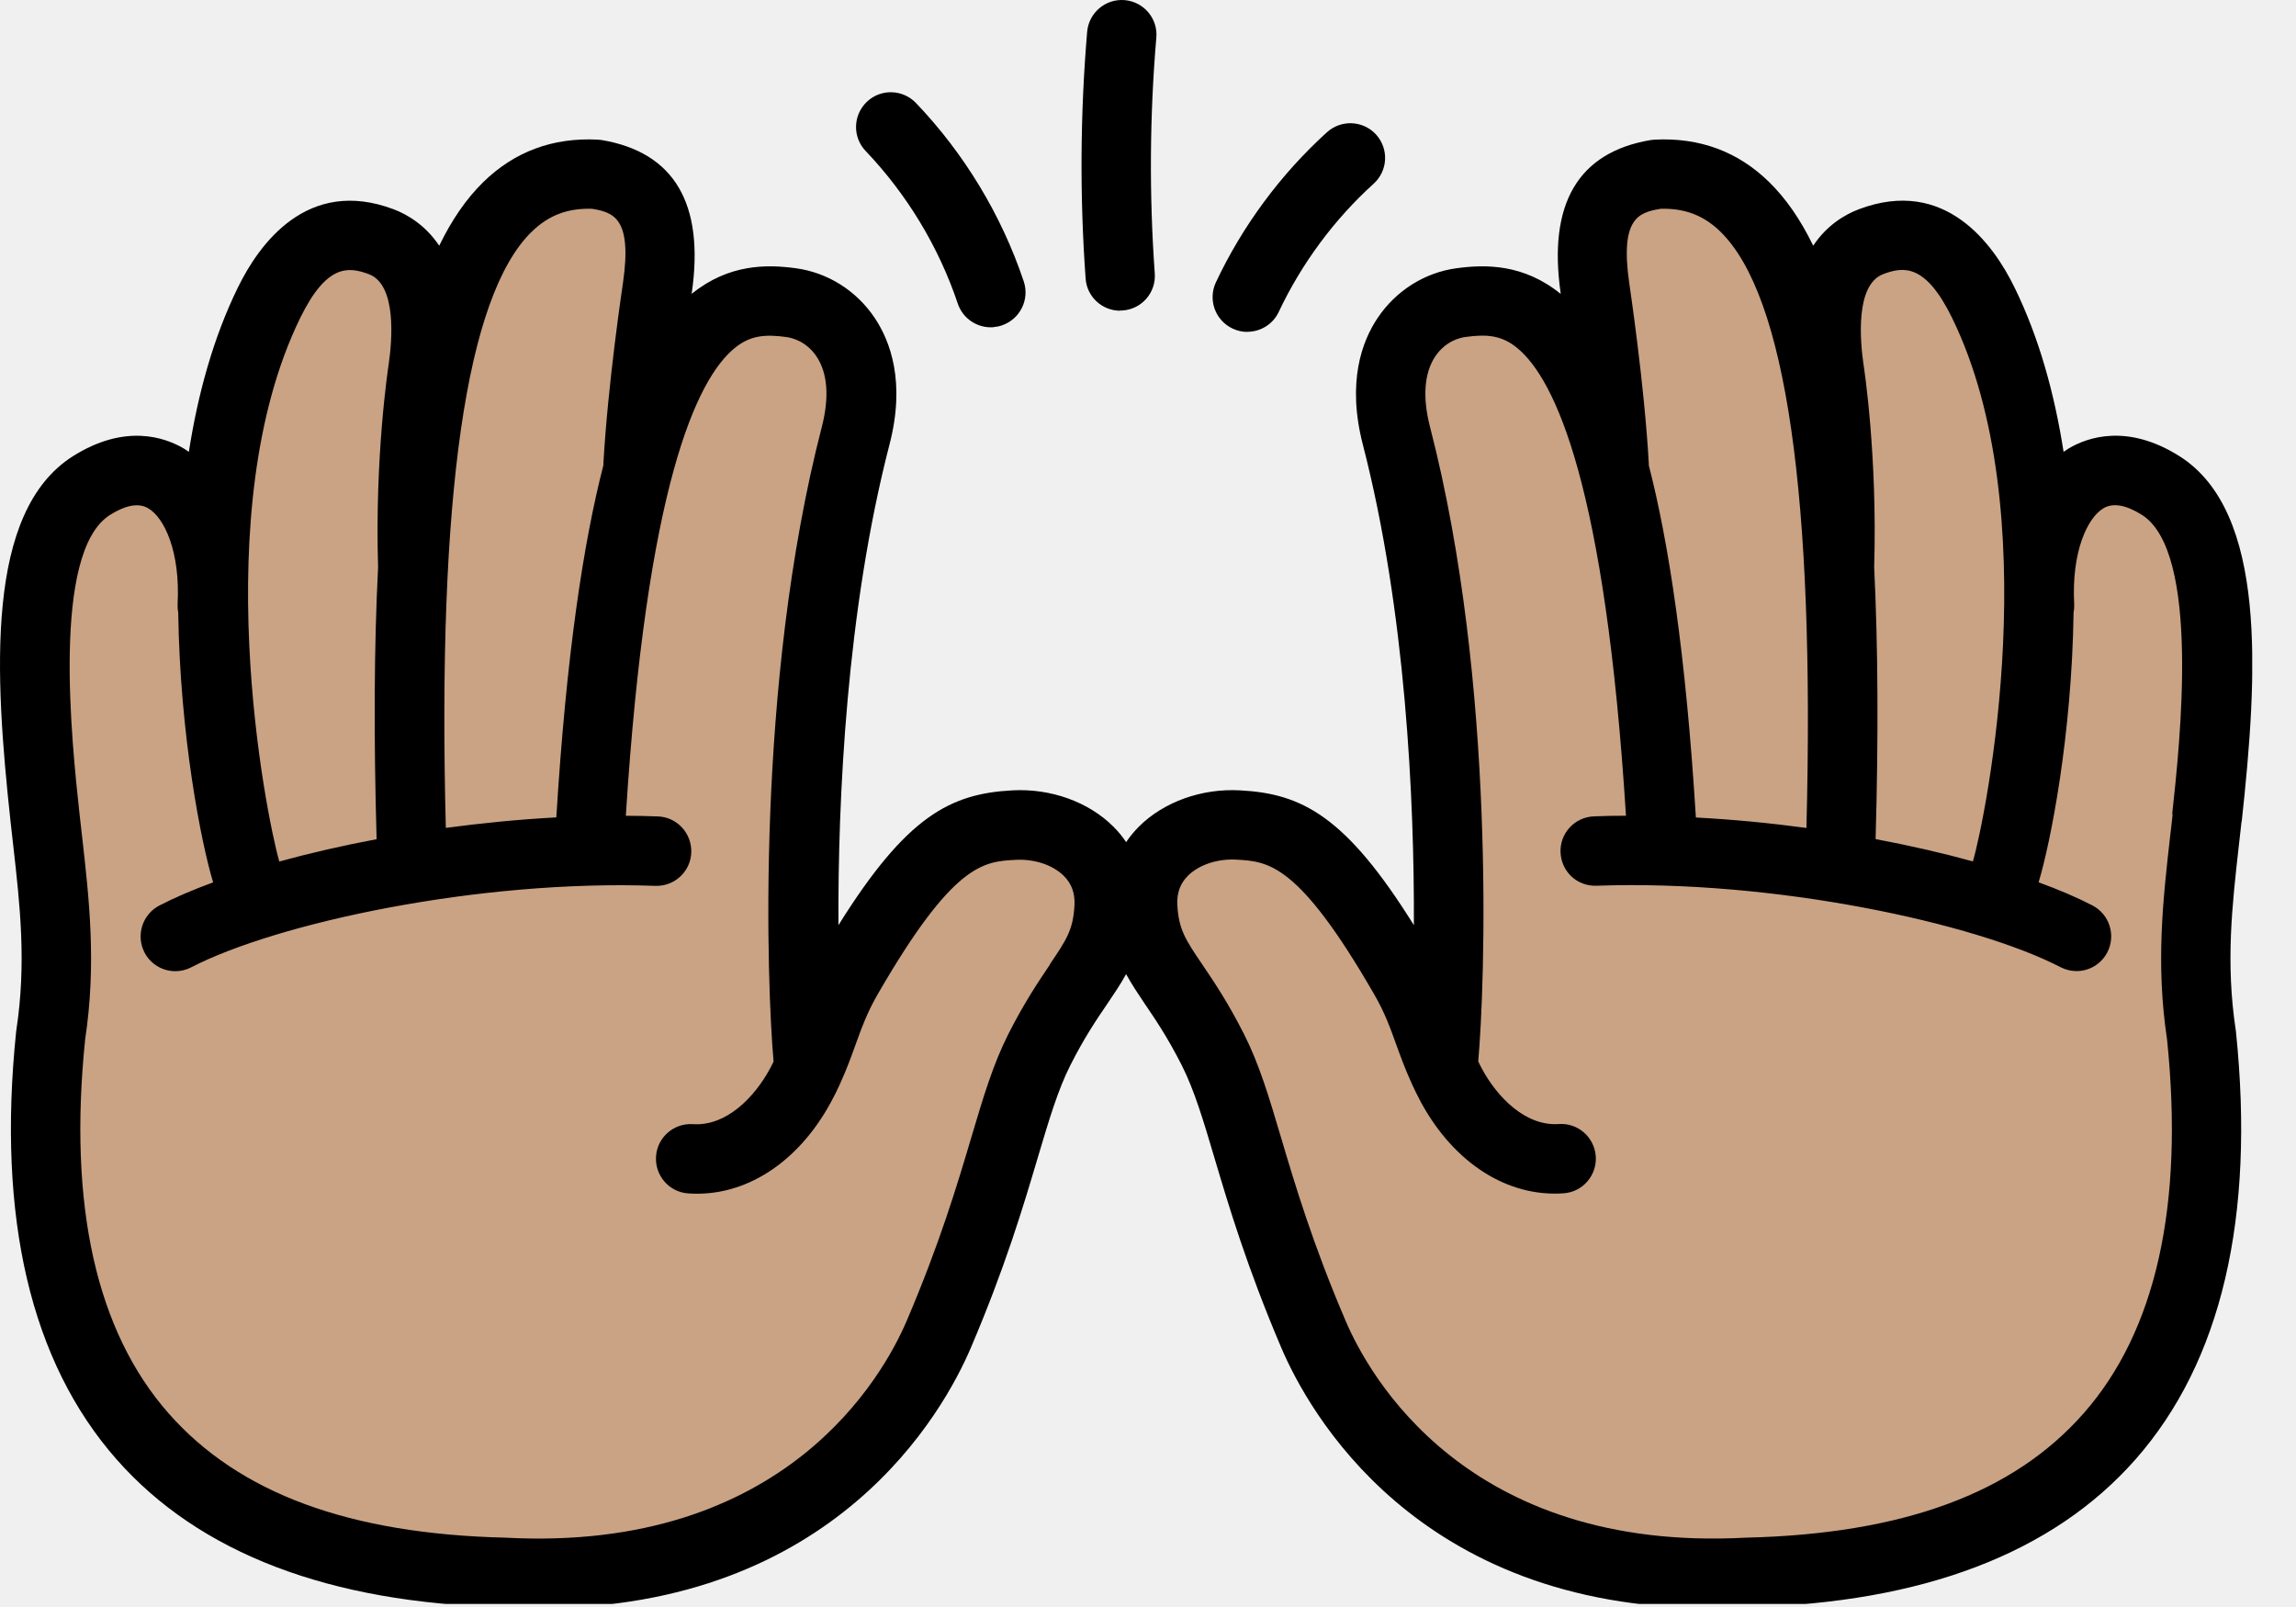
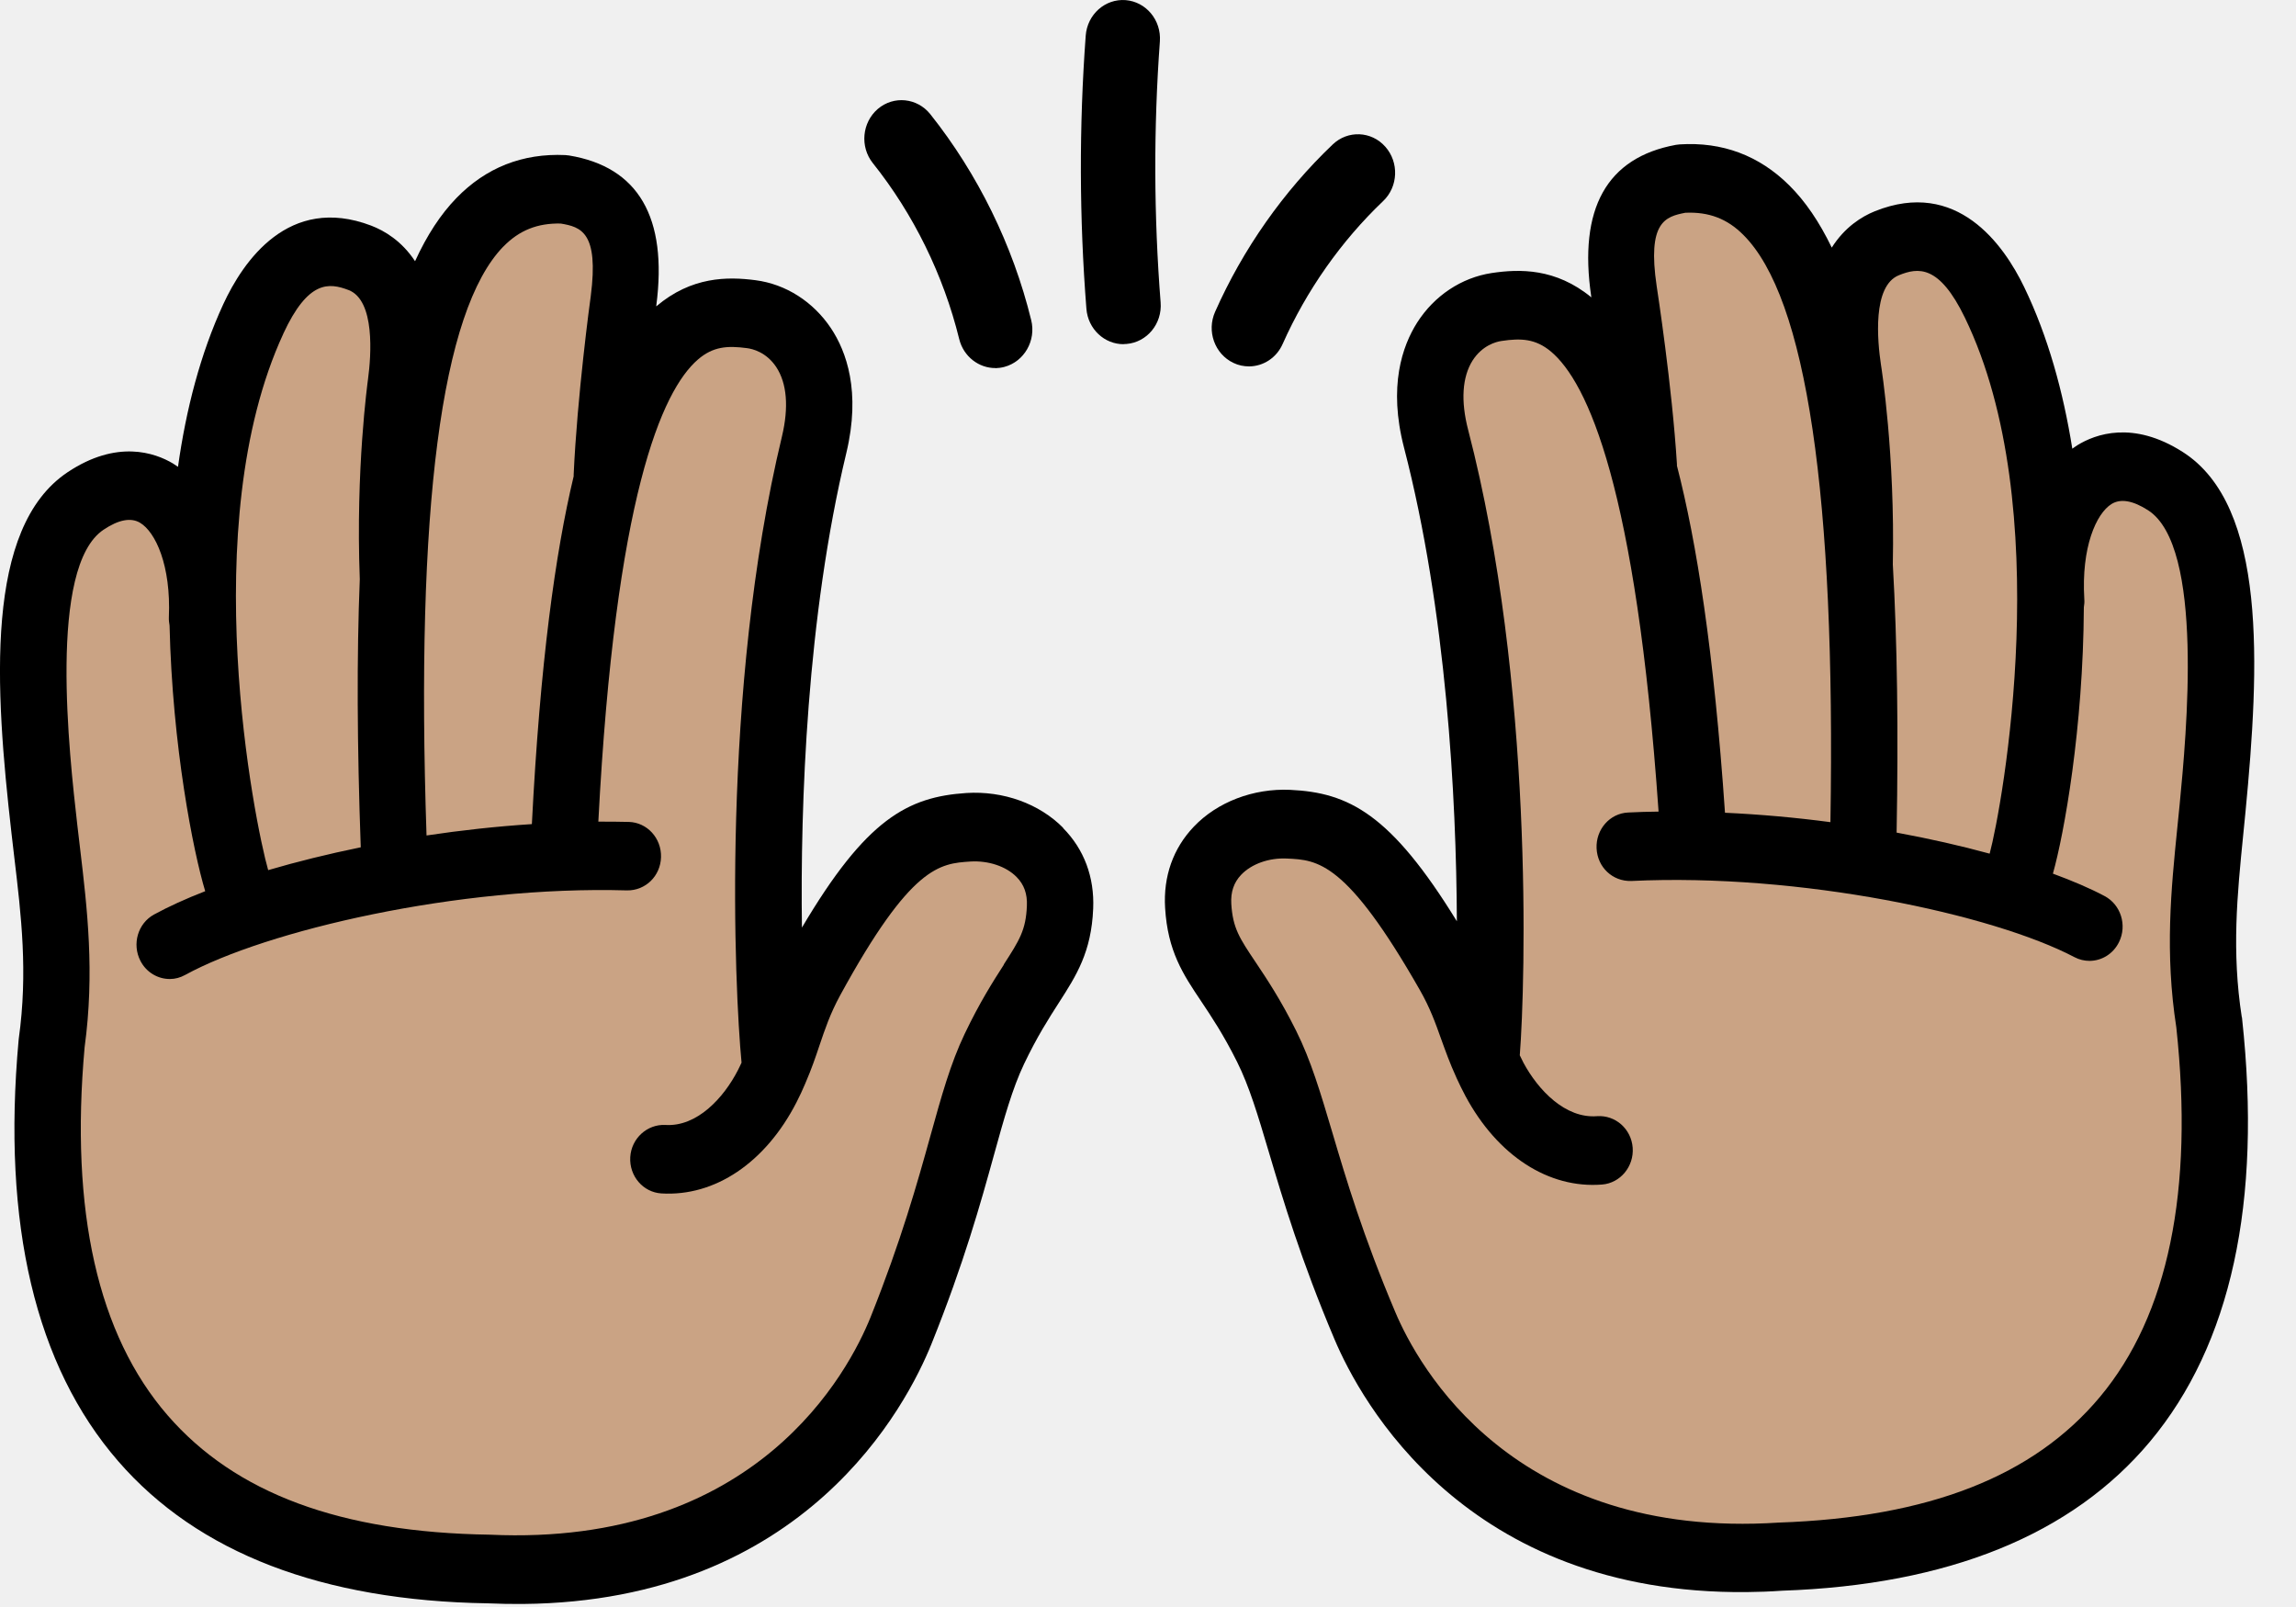
<svg xmlns="http://www.w3.org/2000/svg" width="40" height="28" viewBox="0 0 40 28" fill="none">
-   <g clip-path="url(#clip0_12055_97370)">
-     <g clip-path="url(#clip1_12055_97370)">
-       <path d="M21.731 5.783C21.645 5.783 21.558 5.765 21.474 5.725C21.17 5.582 21.041 5.222 21.183 4.919C21.645 3.936 22.314 3.032 23.119 2.303C23.368 2.079 23.75 2.099 23.974 2.345C24.199 2.594 24.179 2.976 23.932 3.2C23.245 3.821 22.674 4.594 22.279 5.432C22.177 5.652 21.958 5.781 21.731 5.781V5.783Z" fill="black" />
-       <path d="M19.515 5.414C19.201 5.414 18.934 5.171 18.913 4.851C18.81 3.425 18.819 1.978 18.94 0.553C18.969 0.221 19.262 -0.026 19.594 0.002C19.926 0.031 20.175 0.323 20.145 0.656C20.029 2.018 20.02 3.401 20.118 4.764C20.142 5.098 19.892 5.386 19.557 5.41C19.543 5.41 19.528 5.41 19.514 5.41L19.515 5.414Z" fill="black" />
-       <path d="M17.311 5.701C17.038 5.723 16.777 5.56 16.686 5.29C16.355 4.303 15.8 3.385 15.082 2.632C14.85 2.391 14.859 2.007 15.101 1.775C15.342 1.543 15.725 1.553 15.957 1.794C16.799 2.674 17.448 3.748 17.835 4.902C17.941 5.22 17.771 5.562 17.453 5.67C17.406 5.686 17.358 5.695 17.311 5.699V5.701Z" fill="black" />
-       <path d="M17.667 14.373C16.839 14.417 16.167 14.602 14.774 17.02C14.427 17.621 14.352 18.056 14.103 18.604C14.003 17.806 13.709 12.231 14.909 7.591C15.29 6.114 14.501 5.37 13.782 5.273C12.985 5.166 11.882 5.217 11.097 8.253L11.115 8.116C11.192 6.744 11.451 5.018 11.451 5.018C11.688 3.363 10.932 3.131 10.381 3.038C8.662 2.948 7.474 4.583 7.197 9.902H7.191C7.131 7.975 7.369 6.444 7.369 6.444C7.584 4.965 7.133 4.398 6.64 4.212C5.516 3.788 4.957 4.713 4.683 5.275C3.909 6.861 3.688 8.813 3.708 10.58L3.697 10.567C3.788 8.874 2.899 7.637 1.591 8.463C0.283 9.288 0.581 12.386 0.784 14.255C0.913 15.46 1.094 16.635 0.88 18.041C0.046 26.133 5.288 27.317 8.79 27.401C13.113 27.631 15.466 25.333 16.354 23.251C17.426 20.736 17.57 19.355 18.104 18.297C18.788 16.94 19.278 16.774 19.329 15.804C19.38 14.834 18.487 14.332 17.665 14.377L17.667 14.373ZM13.948 18.916C13.564 19.623 14.103 18.604 14.103 18.604C14.057 18.704 14.008 18.807 13.948 18.916Z" fill="#CAA384" />
-       <path d="M37.644 8.461C36.337 7.635 35.447 8.873 35.538 10.565L35.527 10.578C35.547 8.813 35.328 6.859 34.552 5.273C34.278 4.712 33.719 3.786 32.596 4.21C32.102 4.396 31.651 4.963 31.867 6.442C31.867 6.442 32.108 7.995 32.044 9.94V9.968C31.774 4.596 30.583 2.946 28.857 3.036C28.303 3.129 27.549 3.361 27.786 5.016C27.786 5.016 28.04 6.702 28.12 8.066H28.091C27.309 5.215 26.237 5.165 25.456 5.271C24.736 5.368 23.947 6.112 24.328 7.589C25.529 12.231 25.235 17.805 25.134 18.602C24.886 18.052 24.811 17.619 24.464 17.018C23.068 14.6 22.396 14.417 21.57 14.371C20.748 14.328 19.855 14.828 19.906 15.798C19.957 16.768 20.447 16.934 21.132 18.291C21.665 19.349 21.81 20.73 22.882 23.245C23.77 25.328 26.122 27.627 30.446 27.395C33.947 27.311 39.188 26.128 38.355 18.036C38.141 16.629 38.322 15.455 38.452 14.249C38.654 12.38 38.952 9.283 37.644 8.457V8.461ZM25.289 18.916C25.229 18.806 25.18 18.704 25.134 18.604C25.134 18.604 25.673 19.623 25.289 18.916Z" fill="#CAA384" />
-       <path d="M39.054 14.317C39.334 11.743 39.502 8.916 37.968 7.947C37.064 7.378 36.373 7.617 36.042 7.812C36.011 7.831 35.982 7.851 35.951 7.873C35.794 6.868 35.526 5.885 35.096 5.008C34.729 4.256 33.887 3.078 32.384 3.646C32.139 3.739 31.828 3.922 31.589 4.281C31.368 3.825 31.113 3.458 30.822 3.173C30.28 2.641 29.609 2.393 28.827 2.433L28.758 2.44C27.494 2.652 26.966 3.549 27.189 5.107C27.189 5.107 27.189 5.114 27.189 5.12C26.541 4.596 25.878 4.605 25.373 4.674C24.82 4.749 24.319 5.065 24.002 5.538C23.727 5.945 23.463 6.658 23.742 7.743C24.489 10.634 24.641 13.926 24.632 16.12C23.444 14.214 22.677 13.827 21.603 13.771C20.933 13.734 20.273 13.972 19.84 14.404C19.756 14.489 19.683 14.578 19.619 14.673C19.556 14.578 19.483 14.489 19.398 14.404C18.966 13.972 18.306 13.734 17.636 13.771C16.562 13.829 15.796 14.214 14.607 16.12C14.596 13.926 14.748 10.634 15.497 7.743C15.778 6.658 15.511 5.945 15.238 5.538C14.92 5.063 14.419 4.749 13.866 4.674C13.36 4.605 12.698 4.596 12.05 5.12C12.05 5.113 12.052 5.105 12.052 5.103C12.275 3.549 11.747 2.654 10.483 2.44L10.414 2.433C9.632 2.393 8.963 2.641 8.419 3.173C8.128 3.458 7.873 3.825 7.652 4.281C7.411 3.923 7.102 3.739 6.857 3.646C5.354 3.08 4.512 4.256 4.145 5.008C3.715 5.885 3.447 6.868 3.29 7.873C3.26 7.852 3.229 7.831 3.198 7.812C2.868 7.619 2.177 7.378 1.273 7.947C-0.263 8.917 -0.095 11.743 0.184 14.317C0.199 14.454 0.216 14.591 0.23 14.726C0.349 15.782 0.462 16.777 0.285 17.946L0.281 17.976C-0.053 21.221 0.535 23.729 2.031 25.428C3.471 27.063 5.741 27.929 8.759 28.002C8.98 28.013 9.195 28.02 9.405 28.02C14.563 28.02 16.447 24.577 16.913 23.485C17.515 22.073 17.828 21.017 18.08 20.169C18.275 19.513 18.429 18.995 18.644 18.567C18.889 18.081 19.104 17.764 19.294 17.486C19.411 17.312 19.523 17.148 19.618 16.973C19.715 17.148 19.824 17.312 19.941 17.486C20.131 17.765 20.345 18.081 20.591 18.567C20.807 18.997 20.962 19.513 21.156 20.169C21.408 21.017 21.722 22.073 22.323 23.485C22.789 24.577 24.67 28.022 29.816 28.02C30.024 28.02 30.239 28.014 30.459 28.002C33.494 27.929 35.765 27.063 37.204 25.428C38.7 23.729 39.288 21.221 38.954 17.976L38.95 17.946C38.773 16.777 38.886 15.782 39.005 14.726C39.02 14.589 39.036 14.454 39.051 14.317H39.054ZM9.265 4.037C9.557 3.75 9.893 3.624 10.317 3.638C10.684 3.701 11.016 3.794 10.854 4.924C10.843 4.996 10.589 6.693 10.512 8.079C10.512 8.088 10.512 8.097 10.512 8.106C10.165 9.454 9.867 11.398 9.692 14.242C9.042 14.277 8.395 14.341 7.767 14.425C7.617 8.649 8.119 5.153 9.265 4.035V4.037ZM5.23 5.54C5.692 4.594 6.075 4.645 6.428 4.778C6.917 4.963 6.831 5.944 6.771 6.349C6.762 6.413 6.528 7.942 6.587 9.885C6.517 11.248 6.51 12.823 6.561 14.622C5.96 14.735 5.388 14.867 4.866 15.011C4.627 14.178 3.586 8.903 5.23 5.54ZM18.293 16.805C18.094 17.099 17.846 17.466 17.565 18.021C17.3 18.547 17.132 19.11 16.92 19.824C16.677 20.642 16.374 21.66 15.798 23.01C15.391 23.963 13.688 27.054 8.806 26.792C6.083 26.727 4.165 26.018 2.939 24.628C1.677 23.196 1.187 21.004 1.483 18.114C1.682 16.794 1.554 15.674 1.432 14.591C1.417 14.456 1.401 14.322 1.386 14.187C1.251 12.938 0.891 9.619 1.916 8.972C2.192 8.799 2.417 8.758 2.583 8.857C2.864 9.021 3.144 9.617 3.094 10.532C3.092 10.581 3.096 10.629 3.105 10.675C3.136 12.812 3.502 14.675 3.713 15.374C3.355 15.506 3.039 15.641 2.776 15.778C2.481 15.931 2.364 16.297 2.517 16.595C2.625 16.803 2.837 16.922 3.054 16.922C3.147 16.922 3.244 16.9 3.332 16.854C4.817 16.085 8.329 15.323 11.416 15.435C11.751 15.446 12.032 15.186 12.043 14.852C12.054 14.518 11.794 14.236 11.46 14.225C11.276 14.218 11.089 14.214 10.903 14.214C11.265 8.479 12.13 6.614 12.797 6.066C13.073 5.84 13.334 5.823 13.696 5.872C13.796 5.885 14.047 5.945 14.226 6.212C14.419 6.501 14.45 6.925 14.317 7.44C13.157 11.924 13.362 17.212 13.477 18.496C13.455 18.54 13.435 18.584 13.409 18.629C13.144 19.117 12.655 19.625 12.074 19.587C11.74 19.565 11.451 19.815 11.429 20.149C11.407 20.483 11.657 20.772 11.992 20.794C12.971 20.861 13.897 20.268 14.474 19.208C14.536 19.095 14.587 18.989 14.635 18.885C14.638 18.878 14.642 18.87 14.644 18.863C14.752 18.626 14.83 18.41 14.901 18.213C15.011 17.91 15.104 17.648 15.29 17.325C16.609 15.04 17.135 15.011 17.692 14.982C18.021 14.963 18.343 15.071 18.535 15.263C18.67 15.398 18.73 15.564 18.719 15.773C18.697 16.202 18.576 16.379 18.286 16.808L18.293 16.805ZM32.466 6.355C32.406 5.942 32.318 4.963 32.809 4.776C33.162 4.643 33.545 4.592 34.008 5.538C35.652 8.901 34.612 14.178 34.371 15.009C33.849 14.865 33.277 14.733 32.676 14.62C32.727 12.821 32.718 11.248 32.651 9.884C32.709 7.938 32.475 6.411 32.466 6.353V6.355ZM28.921 3.638C29.344 3.624 29.68 3.75 29.973 4.037C31.116 5.155 31.62 8.651 31.471 14.426C30.842 14.341 30.194 14.278 29.545 14.244C29.37 11.4 29.072 9.456 28.725 8.108C28.725 8.099 28.725 8.09 28.725 8.081C28.648 6.696 28.393 4.999 28.384 4.932C28.221 3.796 28.553 3.704 28.919 3.64L28.921 3.638ZM37.851 14.187C37.836 14.322 37.822 14.456 37.805 14.591C37.683 15.674 37.555 16.794 37.754 18.114C38.05 21.004 37.56 23.196 36.298 24.628C35.074 26.018 33.155 26.727 30.415 26.792C25.547 27.052 23.846 23.961 23.441 23.01C22.865 21.662 22.562 20.642 22.319 19.824C22.107 19.11 21.939 18.545 21.674 18.021C21.393 17.466 21.145 17.099 20.946 16.805C20.655 16.375 20.535 16.198 20.511 15.769C20.5 15.561 20.56 15.395 20.695 15.259C20.887 15.068 21.209 14.96 21.538 14.978C22.095 15.009 22.621 15.037 23.939 17.322C24.126 17.645 24.219 17.906 24.328 18.209C24.4 18.407 24.478 18.622 24.586 18.86C24.59 18.867 24.591 18.874 24.595 18.881C24.643 18.986 24.696 19.093 24.756 19.207C25.333 20.266 26.261 20.86 27.238 20.792C27.573 20.77 27.823 20.48 27.801 20.147C27.777 19.813 27.488 19.561 27.156 19.585C26.577 19.625 26.086 19.117 25.821 18.628C25.795 18.582 25.775 18.538 25.753 18.494C25.868 17.212 26.073 11.924 24.913 7.438C24.78 6.923 24.812 6.499 25.004 6.21C25.183 5.944 25.434 5.883 25.534 5.871C25.896 5.821 26.159 5.838 26.433 6.064C27.099 6.612 27.967 8.477 28.327 14.213C28.141 14.213 27.954 14.216 27.77 14.224C27.436 14.236 27.174 14.516 27.187 14.85C27.2 15.184 27.472 15.444 27.814 15.433C30.902 15.321 34.415 16.083 35.898 16.852C35.988 16.898 36.083 16.92 36.176 16.92C36.395 16.92 36.605 16.801 36.713 16.593C36.866 16.297 36.751 15.93 36.453 15.776C36.19 15.639 35.874 15.504 35.516 15.373C35.727 14.671 36.094 12.81 36.125 10.673C36.134 10.627 36.138 10.579 36.136 10.53C36.086 9.615 36.366 9.02 36.647 8.855C36.813 8.757 37.038 8.797 37.314 8.97C38.339 9.617 37.979 12.936 37.843 14.185L37.851 14.187Z" fill="black" />
+   <g clip-path="url(#clip0_12242_2485)">
+     <g clip-path="url(#clip1_12242_2485)">
+       <path d="M37.725 8.382C36.471 7.58 35.633 8.809 35.736 10.477L35.725 10.49C35.729 8.748 35.502 6.824 34.75 5.267C34.483 4.716 33.943 3.81 32.875 4.237C32.407 4.424 31.982 4.988 32.201 6.444C32.201 6.444 32.445 7.971 32.4 9.892V9.919C32.095 4.623 30.945 3.007 29.301 3.111C28.774 3.208 28.055 3.444 28.297 5.073C28.297 5.073 28.56 6.772 28.646 8.124L28.651 8.193H28.646C27.872 5.273 26.831 5.233 26.076 5.347C25.392 5.449 24.644 6.188 25.022 7.643C26.209 12.21 25.977 17.71 25.888 18.497C25.646 17.958 25.571 17.531 25.235 16.941C23.883 14.568 23.24 14.393 22.451 14.357C21.667 14.321 20.82 14.824 20.876 15.78C20.934 16.737 21.402 16.895 22.068 18.229C22.587 19.266 22.735 20.626 23.78 23.098C24.646 25.144 26.909 27.389 31.03 27.122C34.37 27.007 39.357 25.793 38.49 17.82C38.274 16.434 38.436 15.274 38.549 14.085C38.725 12.241 38.983 9.184 37.727 8.38L37.725 8.382Z" fill="#CAA384" />
+       <path d="M16.873 14.413C16.084 14.465 15.447 14.651 14.136 17.049C13.811 17.645 13.745 18.074 13.511 18.616C13.408 17.83 13.079 12.336 14.184 7.748C14.535 6.287 13.776 5.563 13.089 5.473C12.334 5.374 11.29 5.433 10.569 8.382H10.56L10.571 8.297C10.632 6.943 10.865 5.24 10.865 5.24C11.076 3.607 10.355 3.385 9.827 3.297C8.186 3.225 7.067 4.848 6.851 10.097H6.848C6.773 8.197 6.987 6.683 6.987 6.683C7.181 5.222 6.745 4.668 6.273 4.489C5.198 4.082 4.674 4.999 4.418 5.556C3.693 7.127 3.5 9.054 3.535 10.796L3.524 10.783C3.596 9.113 2.737 7.901 1.496 8.726C0.256 9.553 0.568 12.605 0.777 14.446C0.913 15.633 1.094 16.789 0.902 18.178C0.178 26.166 5.186 27.284 8.527 27.337C12.652 27.526 14.875 25.236 15.704 23.173C16.704 20.684 16.83 19.32 17.33 18.274C17.971 16.928 18.438 16.76 18.478 15.804C18.518 14.847 17.662 14.361 16.878 14.411L16.873 14.413Z" fill="#CAA384" />
+       <path d="M18.524 14.426C18.106 14.002 17.478 13.777 16.838 13.817C15.814 13.884 15.088 14.271 13.971 16.162C13.941 13.999 14.058 10.751 14.744 7.894C15.002 6.82 14.743 6.12 14.478 5.721C14.169 5.257 13.69 4.95 13.161 4.882C12.678 4.819 12.048 4.815 11.433 5.338C11.433 5.331 11.434 5.322 11.434 5.322C11.633 3.787 11.121 2.908 9.914 2.709L9.848 2.702C9.104 2.668 8.466 2.92 7.952 3.45C7.677 3.733 7.438 4.098 7.231 4.551C6.999 4.199 6.701 4.021 6.466 3.931C5.029 3.385 4.235 4.554 3.89 5.3C3.489 6.168 3.24 7.141 3.101 8.134C3.071 8.114 3.043 8.094 3.014 8.076C2.697 7.887 2.036 7.656 1.179 8.227C-0.274 9.196 -0.089 11.981 0.2 14.518C0.216 14.653 0.232 14.786 0.247 14.921C0.371 15.961 0.488 16.942 0.327 18.097L0.324 18.126C0.033 21.331 0.617 23.797 2.059 25.459C3.446 27.059 5.618 27.891 8.497 27.936C8.708 27.945 8.914 27.949 9.114 27.947C14.034 27.9 15.798 24.487 16.232 23.406C16.793 22.008 17.084 20.965 17.316 20.125C17.495 19.477 17.638 18.965 17.84 18.54C18.07 18.058 18.272 17.744 18.45 17.467C18.753 16.995 19.014 16.587 19.045 15.831C19.068 15.283 18.887 14.797 18.519 14.426H18.524ZM8.769 4.297C9.046 4.012 9.365 3.886 9.769 3.895C10.119 3.954 10.436 4.043 10.292 5.159C10.281 5.23 10.055 6.907 9.994 8.272C9.994 8.281 9.994 8.29 9.994 8.299C9.675 9.632 9.409 11.553 9.266 14.359C8.647 14.399 8.031 14.467 7.431 14.557C7.238 8.863 7.686 5.41 8.768 4.297H8.769ZM4.935 5.815C5.369 4.878 5.733 4.925 6.071 5.053C6.539 5.231 6.466 6.199 6.412 6.601C6.404 6.665 6.195 8.173 6.268 10.092C6.214 11.437 6.221 12.988 6.285 14.763C5.712 14.88 5.169 15.015 4.672 15.161C4.437 14.343 3.397 9.148 4.935 5.817V5.815ZM17.491 16.805C17.303 17.097 17.07 17.461 16.807 18.012C16.558 18.533 16.404 19.091 16.208 19.796C15.983 20.605 15.702 21.612 15.168 22.947C14.788 23.89 13.192 26.956 8.532 26.74C5.935 26.701 4.099 26.02 2.92 24.66C1.704 23.258 1.218 21.1 1.474 18.248C1.651 16.944 1.521 15.84 1.394 14.774C1.378 14.64 1.362 14.509 1.347 14.375C1.207 13.145 0.834 9.875 1.805 9.229C2.066 9.054 2.28 9.014 2.439 9.108C2.709 9.268 2.981 9.852 2.942 10.756C2.94 10.805 2.946 10.852 2.954 10.899C3.003 13.006 3.367 14.84 3.575 15.528C3.235 15.66 2.935 15.797 2.684 15.934C2.402 16.088 2.296 16.449 2.446 16.741C2.55 16.944 2.752 17.059 2.961 17.058C3.05 17.058 3.141 17.034 3.226 16.987C4.635 16.215 7.978 15.429 10.924 15.514C11.245 15.519 11.508 15.264 11.516 14.934C11.525 14.604 11.274 14.33 10.956 14.321C10.78 14.316 10.602 14.316 10.424 14.316C10.719 8.656 11.529 6.809 12.159 6.264C12.421 6.038 12.67 6.02 13.014 6.066C13.11 6.078 13.351 6.136 13.523 6.395C13.71 6.678 13.744 7.096 13.623 7.604C12.556 12.037 12.797 17.25 12.919 18.515C12.898 18.558 12.879 18.602 12.856 18.646C12.607 19.131 12.143 19.636 11.591 19.601C11.276 19.585 10.999 19.834 10.98 20.162C10.961 20.491 11.203 20.774 11.522 20.794C12.455 20.851 13.335 20.259 13.875 19.209C13.933 19.097 13.981 18.991 14.025 18.888C14.028 18.881 14.032 18.872 14.035 18.864C14.136 18.63 14.21 18.416 14.274 18.223C14.375 17.924 14.462 17.665 14.636 17.344C15.873 15.078 16.375 15.046 16.906 15.011C17.218 14.992 17.528 15.094 17.711 15.281C17.842 15.413 17.899 15.577 17.89 15.782C17.873 16.206 17.76 16.382 17.486 16.807L17.491 16.805Z" fill="black" />
+       <path d="M39.056 17.726C38.877 16.575 38.976 15.591 39.08 14.55C39.094 14.415 39.108 14.281 39.12 14.146C39.364 11.606 39.5 8.816 38.028 7.876C37.161 7.321 36.504 7.564 36.19 7.758C36.161 7.776 36.133 7.798 36.103 7.818C35.945 6.829 35.68 5.862 35.264 5.001C34.907 4.262 34.093 3.107 32.664 3.68C32.431 3.774 32.138 3.958 31.912 4.314C31.696 3.866 31.45 3.505 31.17 3.228C30.647 2.709 30.004 2.468 29.262 2.516L29.196 2.524C27.992 2.745 27.496 3.633 27.722 5.168C27.722 5.168 27.722 5.175 27.724 5.181C27.101 4.669 26.47 4.685 25.989 4.757C25.461 4.837 24.987 5.152 24.688 5.622C24.432 6.026 24.183 6.73 24.46 7.798C25.198 10.643 25.372 13.889 25.381 16.052C24.231 14.182 23.498 13.809 22.474 13.762C21.836 13.734 21.207 13.973 20.798 14.404C20.437 14.782 20.265 15.272 20.298 15.818C20.343 16.573 20.611 16.976 20.923 17.441C21.106 17.715 21.314 18.025 21.552 18.502C21.763 18.924 21.915 19.432 22.106 20.076C22.354 20.91 22.662 21.948 23.249 23.335C23.702 24.407 25.527 27.788 30.433 27.74C30.632 27.738 30.837 27.731 31.046 27.716C33.941 27.617 36.098 26.742 37.457 25.117C38.868 23.427 39.408 20.95 39.061 17.751L39.058 17.722L39.056 17.726ZM32.769 6.353C32.708 5.946 32.616 4.981 33.083 4.795C33.417 4.66 33.783 4.608 34.232 5.536C35.83 8.838 34.884 14.053 34.663 14.874C34.163 14.737 33.617 14.613 33.042 14.507C33.074 12.732 33.053 11.179 32.976 9.835C33.015 7.917 32.779 6.413 32.769 6.353ZM29.363 3.707C29.769 3.689 30.09 3.81 30.37 4.091C31.471 5.184 31.982 8.627 31.889 14.325C31.288 14.245 30.672 14.19 30.052 14.161C29.86 11.356 29.558 9.443 29.215 8.115C29.215 8.106 29.215 8.097 29.215 8.088C29.13 6.723 28.872 5.051 28.862 4.986C28.696 3.867 29.012 3.774 29.362 3.707H29.363ZM37.915 17.902C38.221 20.748 37.774 22.916 36.584 24.34C35.429 25.722 33.605 26.439 30.992 26.529C26.358 26.832 24.703 23.798 24.308 22.861C23.747 21.536 23.449 20.536 23.211 19.731C23.002 19.028 22.838 18.475 22.58 17.958C22.308 17.412 22.068 17.054 21.875 16.765C21.594 16.346 21.477 16.171 21.451 15.748C21.439 15.542 21.495 15.377 21.622 15.243C21.803 15.052 22.11 14.943 22.423 14.959C22.954 14.984 23.456 15.005 24.735 17.248C24.916 17.565 25.007 17.823 25.113 18.12C25.183 18.313 25.259 18.527 25.366 18.76C25.369 18.767 25.371 18.774 25.374 18.779C25.421 18.882 25.472 18.987 25.531 19.098C26.09 20.138 26.98 20.714 27.912 20.639C28.229 20.613 28.468 20.325 28.444 19.997C28.419 19.669 28.142 19.426 27.823 19.448C27.271 19.491 26.799 18.996 26.541 18.517C26.517 18.471 26.498 18.43 26.477 18.387C26.576 17.122 26.724 11.903 25.578 7.492C25.446 6.986 25.474 6.568 25.655 6.281C25.824 6.018 26.062 5.955 26.158 5.941C26.501 5.889 26.752 5.903 27.017 6.123C27.658 6.658 28.501 8.488 28.895 14.141C28.717 14.143 28.539 14.148 28.365 14.157C28.046 14.171 27.801 14.451 27.815 14.78C27.829 15.11 28.093 15.359 28.418 15.35C31.36 15.209 34.718 15.93 36.14 16.677C36.225 16.722 36.316 16.742 36.406 16.742C36.615 16.74 36.816 16.621 36.917 16.414C37.061 16.121 36.948 15.76 36.662 15.611C36.41 15.477 36.107 15.348 35.765 15.222C35.96 14.53 36.293 12.689 36.304 10.581C36.312 10.534 36.316 10.488 36.312 10.439C36.257 9.536 36.52 8.947 36.786 8.782C36.943 8.684 37.157 8.72 37.422 8.89C38.404 9.518 38.091 12.793 37.972 14.027C37.96 14.161 37.946 14.292 37.932 14.425C37.824 15.495 37.713 16.6 37.915 17.902Z" fill="black" />
+       <path d="M21.763 6.384C21.671 6.384 21.576 6.366 21.488 6.323C21.162 6.168 21.019 5.77 21.169 5.433C21.653 4.34 22.362 3.331 23.218 2.517C23.48 2.266 23.892 2.282 24.134 2.556C24.376 2.828 24.36 3.253 24.096 3.504C23.366 4.199 22.761 5.06 22.346 5.993C22.238 6.237 22.007 6.382 21.763 6.384Z" fill="black" />
+       <path d="M19.578 5.997C19.242 6 18.955 5.734 18.927 5.381C18.803 3.801 18.798 2.2 18.915 0.62C18.943 0.25 19.254 -0.025 19.61 0.002C19.967 0.031 20.233 0.351 20.207 0.721C20.096 2.23 20.101 3.761 20.22 5.271C20.249 5.64 19.983 5.964 19.625 5.993C19.61 5.993 19.594 5.995 19.578 5.995V5.997Z" fill="black" />
+       <path d="M17.345 6.413C17.054 6.416 16.786 6.213 16.711 5.908C16.436 4.791 15.915 3.73 15.206 2.842C14.978 2.556 15.018 2.134 15.293 1.898C15.57 1.662 15.978 1.704 16.206 1.988C17.035 3.03 17.645 4.271 17.965 5.577C18.054 5.935 17.843 6.301 17.497 6.393C17.445 6.407 17.394 6.413 17.342 6.415L17.345 6.413Z" fill="black" />
    </g>
  </g>
  <defs>
-     <clipPath id="clip0_12055_97370">
+     <clipPath id="clip0_12242_2485">
      <rect width="39.272" height="27.947" fill="white" />
    </clipPath>
-     <clipPath id="clip1_12055_97370">
-       <rect width="39.237" height="28.02" fill="white" />
+     <clipPath id="clip1_12242_2485">
+       <rect width="39.272" height="27.947" fill="white" />
    </clipPath>
  </defs>
</svg>
